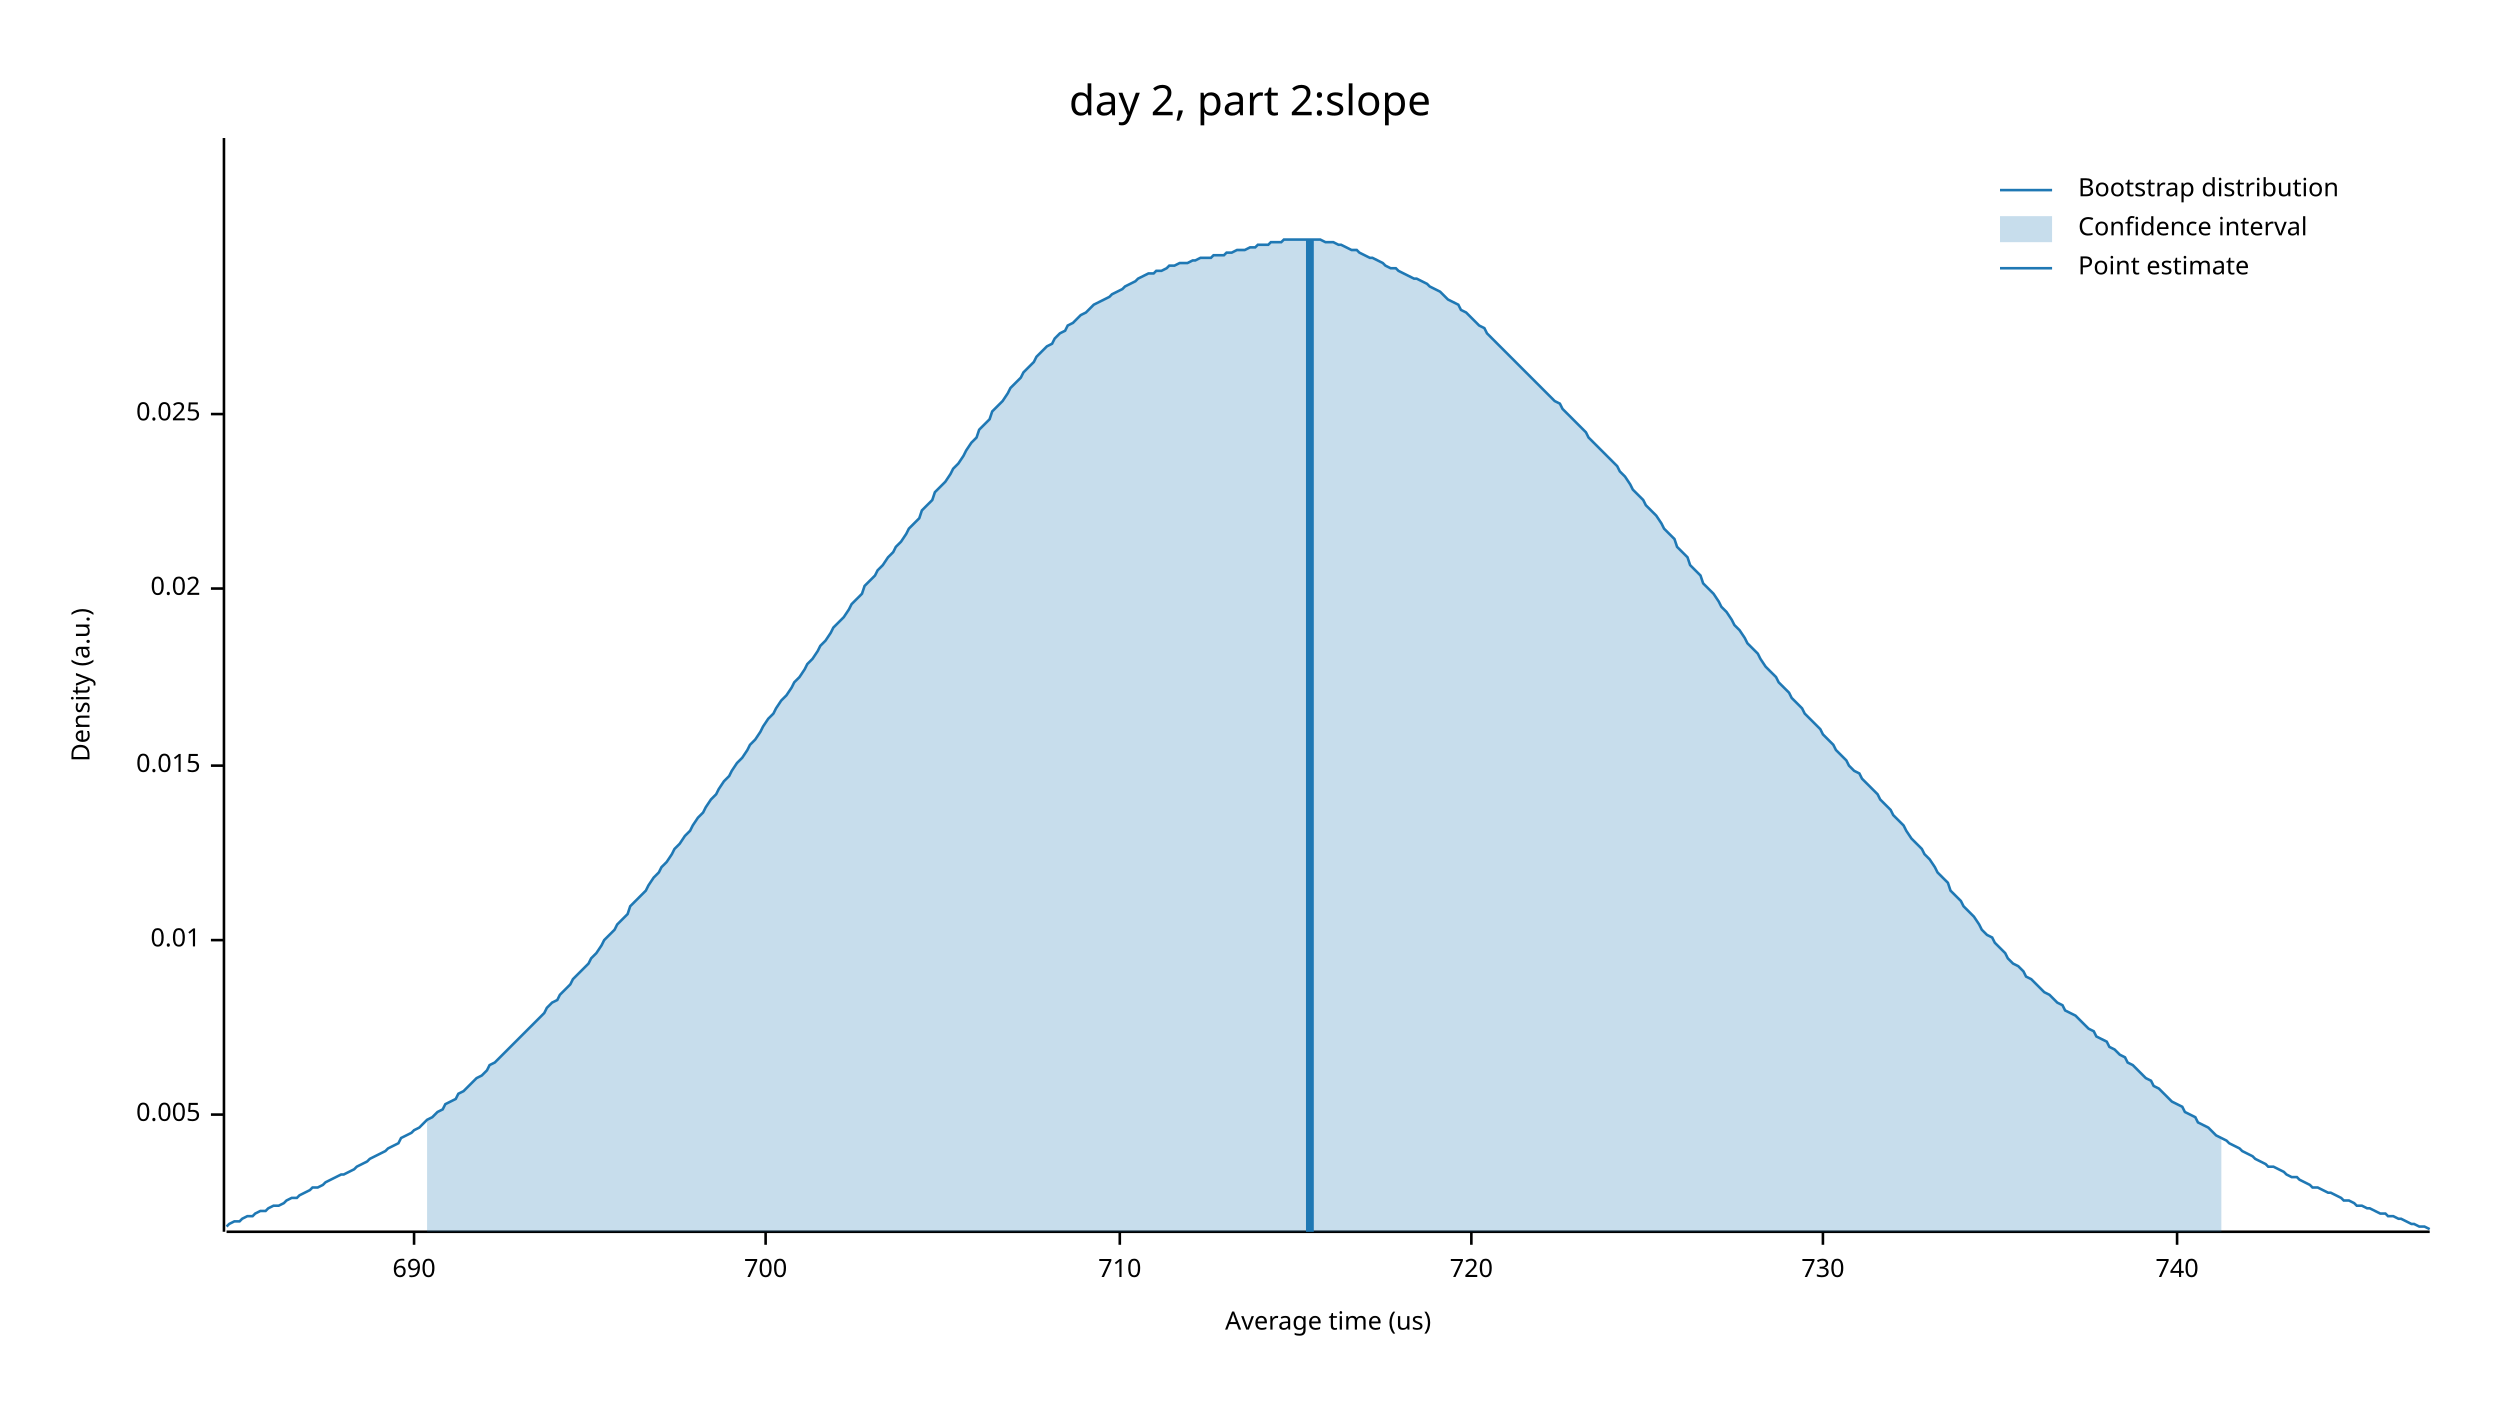
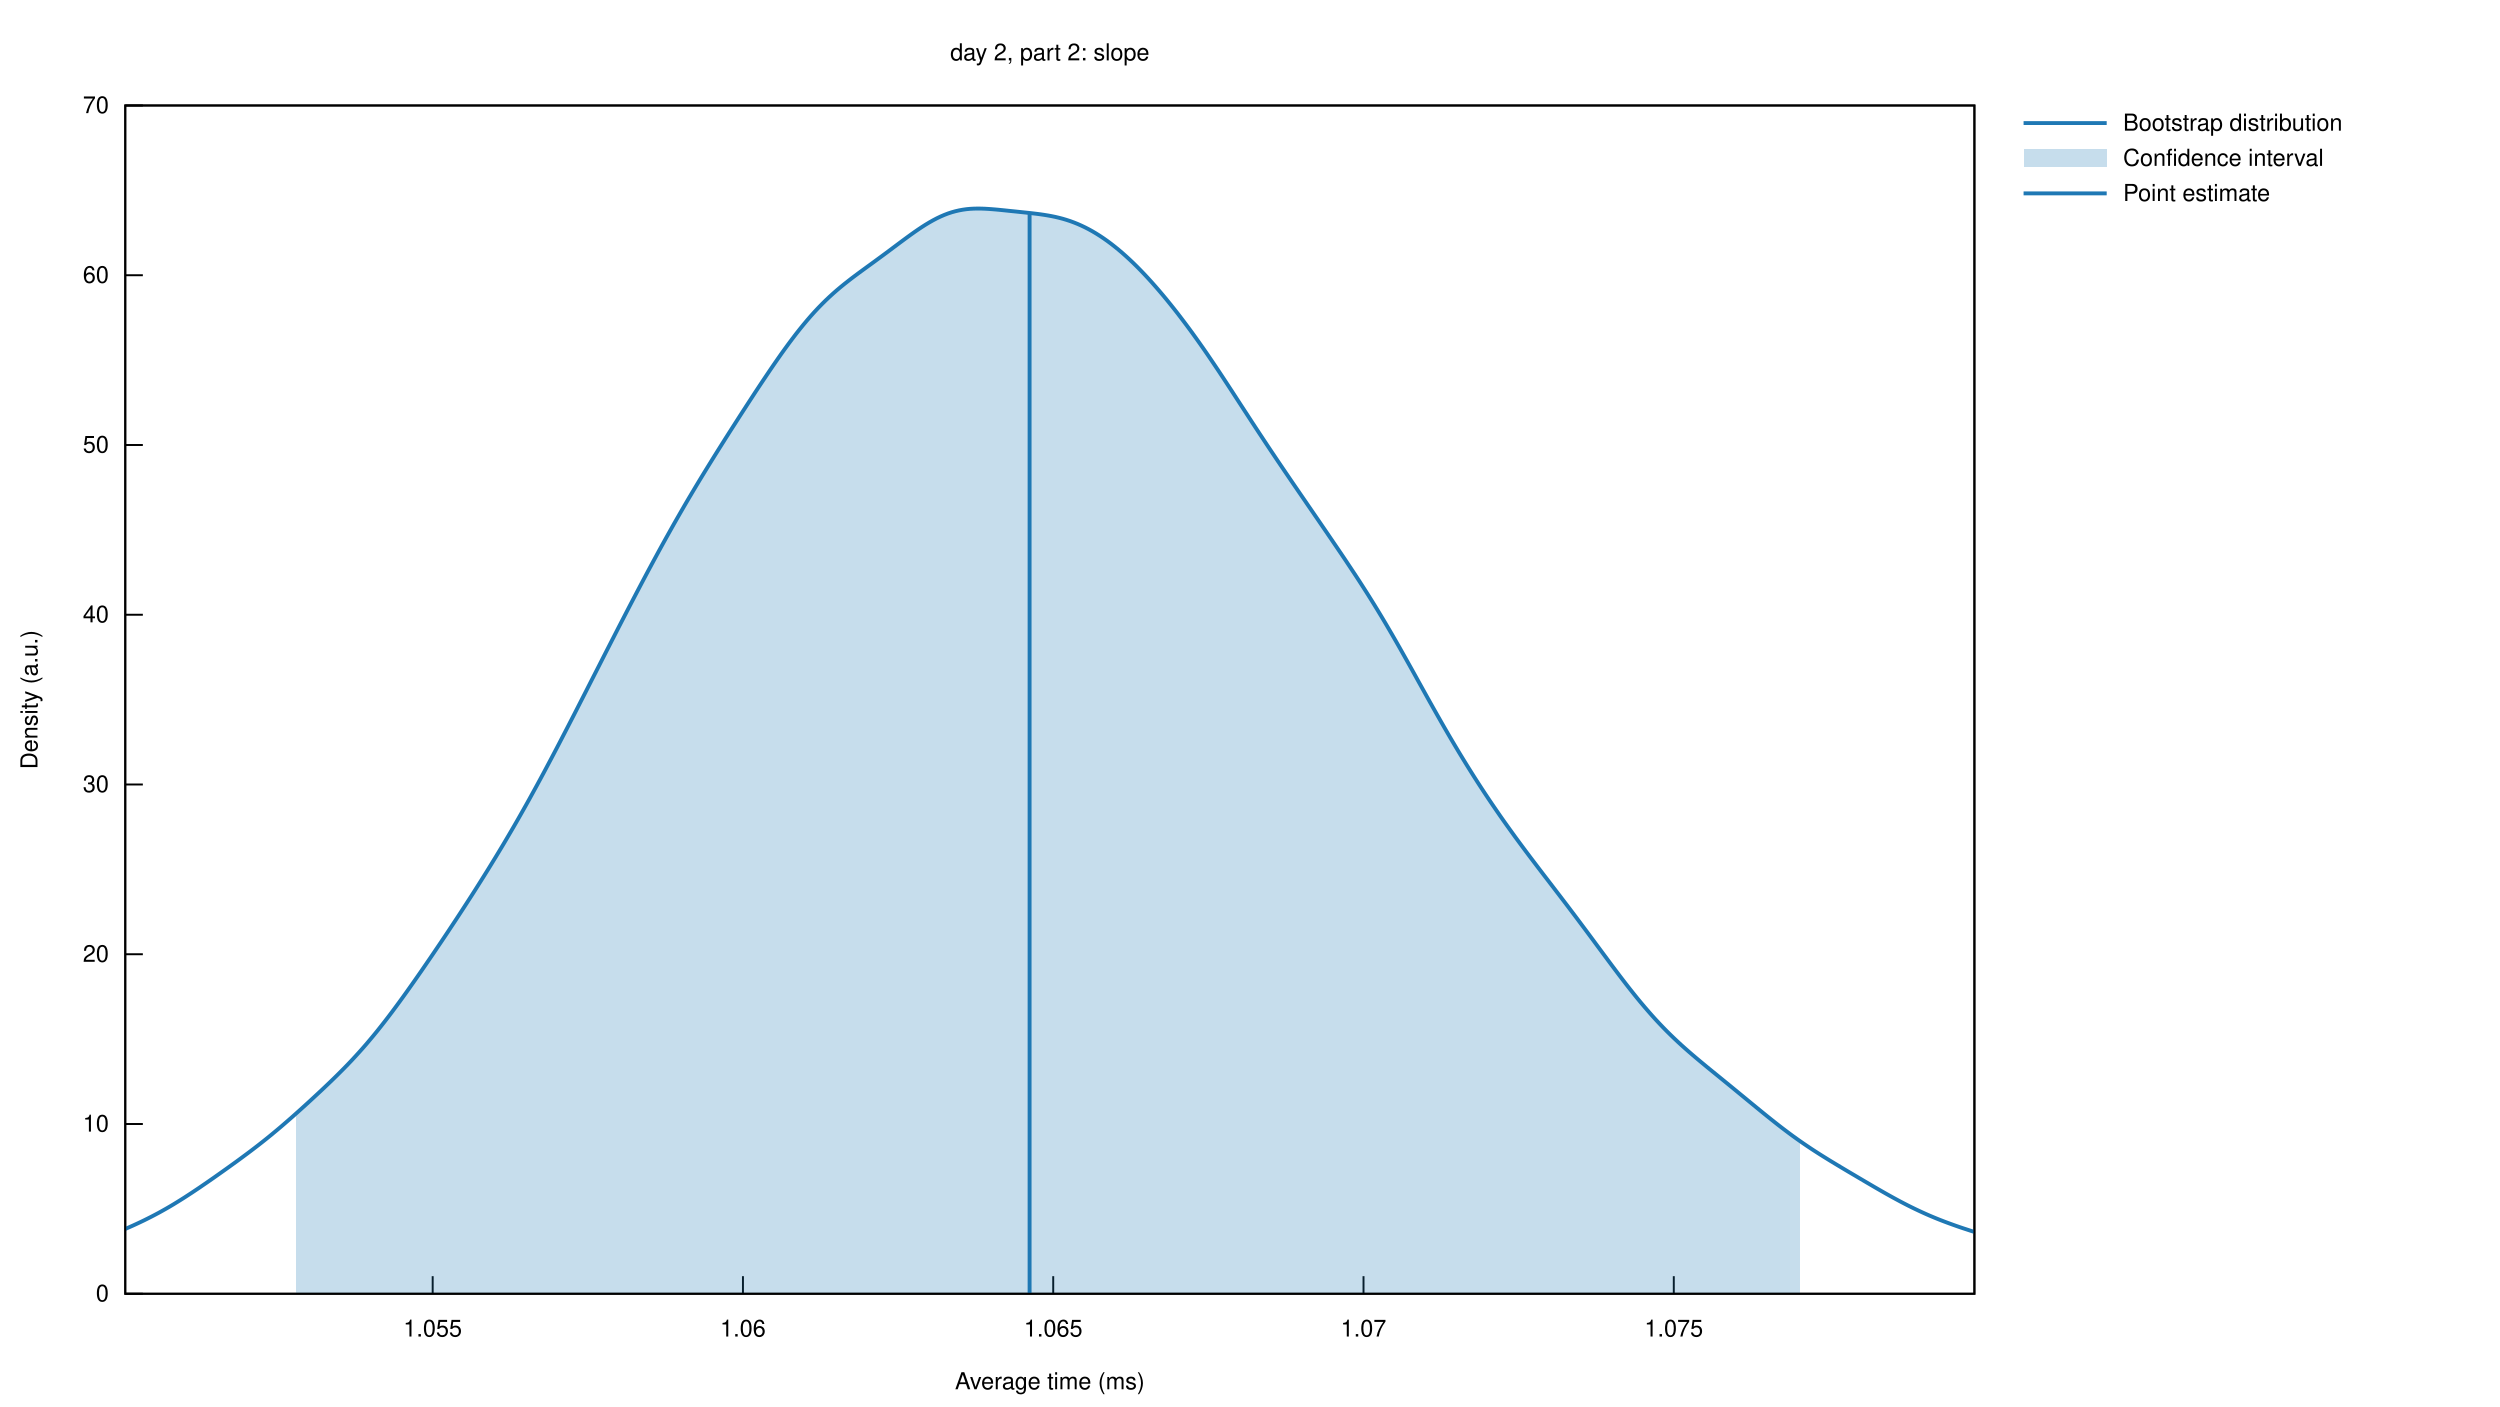
- <svg xmlns="http://www.w3.org/2000/svg" width="960" height="540" viewBox="0 0 960 540">
-   <text x="480" y="32" dy="0.76em" text-anchor="middle" font-family="sans-serif" font-size="16.129" opacity="1" fill="#000000">
- day 2, part 2:slope
- </text>
-   <text x="27" y="263" dy="0.76em" text-anchor="middle" font-family="sans-serif" font-size="9.677" opacity="1" fill="#000000" transform="rotate(270, 27, 263)">
- Density (a.u.)
- </text>
-   <text x="510" y="513" dy="-0.5ex" text-anchor="middle" font-family="sans-serif" font-size="9.677" opacity="1" fill="#000000">
- Average time (us)
- </text>
-   <polyline fill="none" opacity="1" stroke="#000000" stroke-width="1" points="86,53 86,473 " />
-   <text x="77" y="428" dy="0.5ex" text-anchor="end" font-family="sans-serif" font-size="9.677" opacity="1" fill="#000000">
- 0.005
- </text>
-   <polyline fill="none" opacity="1" stroke="#000000" stroke-width="1" points="81,428 86,428 " />
-   <text x="77" y="361" dy="0.5ex" text-anchor="end" font-family="sans-serif" font-size="9.677" opacity="1" fill="#000000">
- 0.01
- </text>
-   <polyline fill="none" opacity="1" stroke="#000000" stroke-width="1" points="81,361 86,361 " />
-   <text x="77" y="294" dy="0.5ex" text-anchor="end" font-family="sans-serif" font-size="9.677" opacity="1" fill="#000000">
- 0.015
- </text>
-   <polyline fill="none" opacity="1" stroke="#000000" stroke-width="1" points="81,294 86,294 " />
-   <text x="77" y="226" dy="0.5ex" text-anchor="end" font-family="sans-serif" font-size="9.677" opacity="1" fill="#000000">
- 0.02
- </text>
-   <polyline fill="none" opacity="1" stroke="#000000" stroke-width="1" points="81,226 86,226 " />
-   <text x="77" y="159" dy="0.5ex" text-anchor="end" font-family="sans-serif" font-size="9.677" opacity="1" fill="#000000">
- 0.025
- </text>
-   <polyline fill="none" opacity="1" stroke="#000000" stroke-width="1" points="81,159 86,159 " />
-   <polyline fill="none" opacity="1" stroke="#000000" stroke-width="1" points="87,473 933,473 " />
-   <text x="159" y="483" dy="0.76em" text-anchor="middle" font-family="sans-serif" font-size="9.677" opacity="1" fill="#000000">
- 690
- </text>
-   <polyline fill="none" opacity="1" stroke="#000000" stroke-width="1" points="159,473 159,478 " />
-   <text x="294" y="483" dy="0.76em" text-anchor="middle" font-family="sans-serif" font-size="9.677" opacity="1" fill="#000000">
- 700
- </text>
-   <polyline fill="none" opacity="1" stroke="#000000" stroke-width="1" points="294,473 294,478 " />
-   <text x="430" y="483" dy="0.76em" text-anchor="middle" font-family="sans-serif" font-size="9.677" opacity="1" fill="#000000">
- 710
- </text>
-   <polyline fill="none" opacity="1" stroke="#000000" stroke-width="1" points="430,473 430,478 " />
-   <text x="565" y="483" dy="0.76em" text-anchor="middle" font-family="sans-serif" font-size="9.677" opacity="1" fill="#000000">
- 720
- </text>
-   <polyline fill="none" opacity="1" stroke="#000000" stroke-width="1" points="565,473 565,478 " />
-   <text x="700" y="483" dy="0.76em" text-anchor="middle" font-family="sans-serif" font-size="9.677" opacity="1" fill="#000000">
- 730
- </text>
-   <polyline fill="none" opacity="1" stroke="#000000" stroke-width="1" points="700,473 700,478 " />
-   <text x="836" y="483" dy="0.76em" text-anchor="middle" font-family="sans-serif" font-size="9.677" opacity="1" fill="#000000">
- 740
- </text>
-   <polyline fill="none" opacity="1" stroke="#000000" stroke-width="1" points="836,473 836,478 " />
-   <polyline fill="none" opacity="1" stroke="#1F78B4" stroke-width="1" points="87,471 88,470 90,469 92,469 93,468 95,467 97,467 98,466 100,465 102,465 103,464 105,463 107,463 109,462 110,461 112,460 114,460 115,459 117,458 119,457 120,456 122,456 124,455 125,454 127,453 129,452 131,451 132,451 134,450 136,449 137,448 139,447 141,446 142,445 144,444 146,443 148,442 149,441 151,440 153,439 154,437 156,436 158,435 159,434 161,433 163,431 164,430 166,429 168,427 170,426 171,424 173,423 175,422 176,420 178,419 180,417 181,416 183,414 185,413 187,411 188,409 190,408 192,406 193,405 195,403 197,401 198,400 200,398 202,396 203,395 205,393 207,391 209,389 210,387 212,385 214,384 215,382 217,380 219,378 220,376 222,374 224,372 226,370 227,368 229,366 231,363 232,361 234,359 236,357 237,355 239,353 241,351 242,348 244,346 246,344 248,342 249,340 251,337 253,335 254,333 256,331 258,328 259,326 261,324 263,321 265,319 266,317 268,314 270,312 271,310 273,307 275,305 276,303 278,300 280,298 281,296 283,293 285,291 287,288 288,286 290,284 292,281 293,279 295,276 297,274 298,272 300,269 302,267 304,264 305,262 307,260 309,257 310,255 312,253 314,250 315,248 317,246 319,243 320,241 322,239 324,237 326,234 327,232 329,230 331,228 332,225 334,223 336,221 337,219 339,217 341,214 343,212 344,210 346,208 348,205 349,203 351,201 353,199 354,196 356,194 358,192 359,189 361,187 363,185 365,182 366,180 368,178 370,175 371,173 373,170 375,168 376,165 378,163 380,161 381,158 383,156 385,154 387,151 388,149 390,147 392,145 393,143 395,141 397,139 398,137 400,135 402,133 404,132 405,130 407,128 409,127 410,125 412,124 414,122 415,121 417,120 419,118 420,117 422,116 424,115 426,114 427,113 429,112 431,111 432,110 434,109 436,108 437,107 439,106 441,105 443,105 444,104 446,104 448,103 449,102 451,102 453,101 454,101 456,101 458,100 459,100 461,99 463,99 465,99 466,98 468,98 470,98 471,97 473,97 475,96 476,96 478,96 480,95 482,95 483,94 485,94 487,94 488,93 490,93 492,93 493,92 495,92 497,92 498,92 500,92 502,92 504,92 505,92 507,92 509,93 510,93 512,93 514,94 515,94 517,95 519,96 521,96 522,97 524,98 526,99 527,99 529,100 531,101 532,102 534,103 536,103 537,104 539,105 541,106 543,107 544,107 546,108 548,109 549,110 551,111 553,112 554,113 556,115 558,116 560,117 561,119 563,120 565,122 566,123 568,125 570,126 571,128 573,130 575,132 576,133 578,135 580,137 582,139 583,140 585,142 587,144 588,145 590,147 592,149 593,150 595,152 597,154 599,155 600,157 602,159 604,161 605,162 607,164 609,166 610,168 612,170 614,172 615,173 617,175 619,177 621,179 622,181 624,183 626,186 627,188 629,190 631,192 632,194 634,196 636,198 638,201 639,203 641,205 643,207 644,210 646,212 648,214 649,217 651,219 653,221 654,224 656,226 658,228 660,231 661,233 663,235 665,238 666,240 668,242 670,245 671,247 673,249 675,251 676,253 678,256 680,258 682,260 683,262 685,264 687,266 688,268 690,270 692,272 693,274 695,276 697,278 699,280 700,282 702,284 704,286 705,288 707,290 709,292 710,294 712,296 714,297 715,299 717,301 719,303 721,305 722,307 724,309 726,311 727,313 729,315 731,317 732,319 734,322 736,324 738,326 739,328 741,330 743,333 744,335 746,337 748,339 749,342 751,344 753,346 754,348 756,350 758,352 760,355 761,357 763,359 765,360 766,362 768,364 770,366 771,368 773,370 775,371 777,373 778,375 780,376 782,378 783,379 785,381 787,382 788,383 790,385 792,386 793,388 795,389 797,390 799,392 800,393 802,395 804,396 805,398 807,399 809,400 810,402 812,403 814,405 816,406 817,408 819,409 821,411 822,412 824,414 826,415 827,417 829,418 831,420 832,421 834,423 836,424 838,425 839,427 841,428 843,429 844,431 846,432 848,433 849,434 851,436 853,437 855,438 856,439 858,440 860,441 861,442 863,443 865,444 866,445 868,446 870,447 871,448 873,448 875,449 877,450 878,451 880,452 882,452 883,453 885,454 887,455 888,456 890,456 892,457 894,458 895,458 897,459 899,460 900,461 902,461 904,462 905,463 907,463 909,464 910,464 912,465 914,466 916,466 917,467 919,467 921,468 922,468 924,469 926,470 927,470 929,471 931,471 933,472 " />
-   <polygon opacity="0.25" fill="#1F78B4" points="164,430 166,429 168,427 170,426 171,424 173,423 175,422 176,420 178,419 180,417 181,416 183,414 185,413 187,411 188,409 190,408 192,406 193,405 195,403 197,401 198,400 200,398 202,396 203,395 205,393 207,391 209,389 210,387 212,385 214,384 215,382 217,380 219,378 220,376 222,374 224,372 226,370 227,368 229,366 231,363 232,361 234,359 236,357 237,355 239,353 241,351 242,348 244,346 246,344 248,342 249,340 251,337 253,335 254,333 256,331 258,328 259,326 261,324 263,321 265,319 266,317 268,314 270,312 271,310 273,307 275,305 276,303 278,300 280,298 281,296 283,293 285,291 287,288 288,286 290,284 292,281 293,279 295,276 297,274 298,272 300,269 302,267 304,264 305,262 307,260 309,257 310,255 312,253 314,250 315,248 317,246 319,243 320,241 322,239 324,237 326,234 327,232 329,230 331,228 332,225 334,223 336,221 337,219 339,217 341,214 343,212 344,210 346,208 348,205 349,203 351,201 353,199 354,196 356,194 358,192 359,189 361,187 363,185 365,182 366,180 368,178 370,175 371,173 373,170 375,168 376,165 378,163 380,161 381,158 383,156 385,154 387,151 388,149 390,147 392,145 393,143 395,141 397,139 398,137 400,135 402,133 404,132 405,130 407,128 409,127 410,125 412,124 414,122 415,121 417,120 419,118 420,117 422,116 424,115 426,114 427,113 429,112 431,111 432,110 434,109 436,108 437,107 439,106 441,105 443,105 444,104 446,104 448,103 449,102 451,102 453,101 454,101 456,101 458,100 459,100 461,99 463,99 465,99 466,98 468,98 470,98 471,97 473,97 475,96 476,96 478,96 480,95 482,95 483,94 485,94 487,94 488,93 490,93 492,93 493,92 495,92 497,92 498,92 500,92 502,92 504,92 505,92 507,92 509,93 510,93 512,93 514,94 515,94 517,95 519,96 521,96 522,97 524,98 526,99 527,99 529,100 531,101 532,102 534,103 536,103 537,104 539,105 541,106 543,107 544,107 546,108 548,109 549,110 551,111 553,112 554,113 556,115 558,116 560,117 561,119 563,120 565,122 566,123 568,125 570,126 571,128 573,130 575,132 576,133 578,135 580,137 582,139 583,140 585,142 587,144 588,145 590,147 592,149 593,150 595,152 597,154 599,155 600,157 602,159 604,161 605,162 607,164 609,166 610,168 612,170 614,172 615,173 617,175 619,177 621,179 622,181 624,183 626,186 627,188 629,190 631,192 632,194 634,196 636,198 638,201 639,203 641,205 643,207 644,210 646,212 648,214 649,217 651,219 653,221 654,224 656,226 658,228 660,231 661,233 663,235 665,238 666,240 668,242 670,245 671,247 673,249 675,251 676,253 678,256 680,258 682,260 683,262 685,264 687,266 688,268 690,270 692,272 693,274 695,276 697,278 699,280 700,282 702,284 704,286 705,288 707,290 709,292 710,294 712,296 714,297 715,299 717,301 719,303 721,305 722,307 724,309 726,311 727,313 729,315 731,317 732,319 734,322 736,324 738,326 739,328 741,330 743,333 744,335 746,337 748,339 749,342 751,344 753,346 754,348 756,350 758,352 760,355 761,357 763,359 765,360 766,362 768,364 770,366 771,368 773,370 775,371 777,373 778,375 780,376 782,378 783,379 785,381 787,382 788,383 790,385 792,386 793,388 795,389 797,390 799,392 800,393 802,395 804,396 805,398 807,399 809,400 810,402 812,403 814,405 816,406 817,408 819,409 821,411 822,412 824,414 826,415 827,417 829,418 831,420 832,421 834,423 836,424 838,425 839,427 841,428 843,429 844,431 846,432 848,433 849,434 851,436 853,437 853,473 164,473 " />
-   <polyline fill="none" opacity="1" stroke="#1F78B4" stroke-width="3" points="503,473 503,92 " />
-   <text x="798" y="68" dy="0.76em" text-anchor="start" font-family="sans-serif" font-size="9.677" opacity="1" fill="#000000">
- Bootstrap distribution
- </text>
-   <text x="798" y="83" dy="0.76em" text-anchor="start" font-family="sans-serif" font-size="9.677" opacity="1" fill="#000000">
- Confidence interval
- </text>
-   <text x="798" y="98" dy="0.76em" text-anchor="start" font-family="sans-serif" font-size="9.677" opacity="1" fill="#000000">
- Point estimate
- </text>
-   <polyline fill="none" opacity="1" stroke="#1F78B4" stroke-width="1" points="768,73 788,73 " />
-   <rect x="768" y="83" width="20" height="10" opacity="0.25" fill="#1F78B4" stroke="none" />
-   <polyline fill="none" opacity="1" stroke="#1F78B4" stroke-width="1" points="768,103 788,103 " />
+ <svg xmlns="http://www.w3.org/2000/svg" xmlns:xlink="http://www.w3.org/1999/xlink" viewBox="0 0 1280 720">
+   <g id="gnuplot_canvas">
+     <rect x="0" y="0" width="1280" height="720" fill="none" />
+     <defs>
+       <circle id="gpDot" r="0.5" stroke-width="0.5" stroke="currentColor" />
+       <path id="gpPt0" stroke-width="0.222" stroke="currentColor" d="M-1,0 h2 M0,-1 v2" />
+       <path id="gpPt1" stroke-width="0.222" stroke="currentColor" d="M-1,-1 L1,1 M1,-1 L-1,1" />
+       <path id="gpPt2" stroke-width="0.222" stroke="currentColor" d="M-1,0 L1,0 M0,-1 L0,1 M-1,-1 L1,1 M-1,1 L1,-1" />
+       <rect id="gpPt3" stroke-width="0.222" stroke="currentColor" x="-1" y="-1" width="2" height="2" />
+       <rect id="gpPt4" stroke-width="0.222" stroke="currentColor" fill="currentColor" x="-1" y="-1" width="2" height="2" />
+       <circle id="gpPt5" stroke-width="0.222" stroke="currentColor" cx="0" cy="0" r="1" />
+       <use xlink:href="#gpPt5" id="gpPt6" fill="currentColor" stroke="none" />
+       <path id="gpPt7" stroke-width="0.222" stroke="currentColor" d="M0,-1.33 L-1.33,0.67 L1.33,0.67 z" />
+       <use xlink:href="#gpPt7" id="gpPt8" fill="currentColor" stroke="none" />
+       <use xlink:href="#gpPt7" id="gpPt9" stroke="currentColor" transform="rotate(180)" />
+       <use xlink:href="#gpPt9" id="gpPt10" fill="currentColor" stroke="none" />
+       <use xlink:href="#gpPt3" id="gpPt11" stroke="currentColor" transform="rotate(45)" />
+       <use xlink:href="#gpPt11" id="gpPt12" fill="currentColor" stroke="none" />
+       <path id="gpPt13" stroke-width="0.222" stroke="currentColor" d="M0,1.330 L1.265,0.411 L0.782,-1.067 L-0.782,-1.076 L-1.265,0.411 z" />
+       <use xlink:href="#gpPt13" id="gpPt14" fill="currentColor" stroke="none" />
+       <filter id="textbox" filterUnits="objectBoundingBox" x="0" y="0" height="1" width="1">
+         <feFlood flood-color="white" flood-opacity="1" result="bgnd" />
+         <feComposite in="SourceGraphic" in2="bgnd" operator="atop" />
+       </filter>
+       <filter id="greybox" filterUnits="objectBoundingBox" x="0" y="0" height="1" width="1">
+         <feFlood flood-color="lightgrey" flood-opacity="1" result="grey" />
+         <feComposite in="SourceGraphic" in2="grey" operator="atop" />
+       </filter>
+     </defs>
+     <g fill="none" color="white" stroke="currentColor" stroke-width="1.00" stroke-linecap="butt" stroke-linejoin="miter">
+ </g>
+     <g fill="none" color="black" stroke="currentColor" stroke-width="1.00" stroke-linecap="butt" stroke-linejoin="miter">
+       <path stroke="black" d="M64.14,662.40 L73.14,662.40  " />
+       <g transform="translate(55.75,666.30)" stroke="none" fill="black" font-family="Helvetica" font-size="12.00" text-anchor="end">
+         <text>
+           <tspan font-family="Helvetica"> 0</tspan>
+         </text>
+       </g>
+     </g>
+     <g fill="none" color="black" stroke="currentColor" stroke-width="1.00" stroke-linecap="butt" stroke-linejoin="miter">
+       <path stroke="black" d="M64.14,575.49 L73.14,575.49  " />
+       <g transform="translate(55.75,579.39)" stroke="none" fill="black" font-family="Helvetica" font-size="12.00" text-anchor="end">
+         <text>
+           <tspan font-family="Helvetica"> 10</tspan>
+         </text>
+       </g>
+     </g>
+     <g fill="none" color="black" stroke="currentColor" stroke-width="1.00" stroke-linecap="butt" stroke-linejoin="miter">
+       <path stroke="black" d="M64.14,488.57 L73.14,488.57  " />
+       <g transform="translate(55.75,492.47)" stroke="none" fill="black" font-family="Helvetica" font-size="12.00" text-anchor="end">
+         <text>
+           <tspan font-family="Helvetica"> 20</tspan>
+         </text>
+       </g>
+     </g>
+     <g fill="none" color="black" stroke="currentColor" stroke-width="1.00" stroke-linecap="butt" stroke-linejoin="miter">
+       <path stroke="black" d="M64.14,401.66 L73.14,401.66  " />
+       <g transform="translate(55.75,405.56)" stroke="none" fill="black" font-family="Helvetica" font-size="12.00" text-anchor="end">
+         <text>
+           <tspan font-family="Helvetica"> 30</tspan>
+         </text>
+       </g>
+     </g>
+     <g fill="none" color="black" stroke="currentColor" stroke-width="1.00" stroke-linecap="butt" stroke-linejoin="miter">
+       <path stroke="black" d="M64.14,314.75 L73.14,314.75  " />
+       <g transform="translate(55.75,318.65)" stroke="none" fill="black" font-family="Helvetica" font-size="12.00" text-anchor="end">
+         <text>
+           <tspan font-family="Helvetica"> 40</tspan>
+         </text>
+       </g>
+     </g>
+     <g fill="none" color="black" stroke="currentColor" stroke-width="1.00" stroke-linecap="butt" stroke-linejoin="miter">
+       <path stroke="black" d="M64.14,227.84 L73.14,227.84  " />
+       <g transform="translate(55.75,231.74)" stroke="none" fill="black" font-family="Helvetica" font-size="12.00" text-anchor="end">
+         <text>
+           <tspan font-family="Helvetica"> 50</tspan>
+         </text>
+       </g>
+     </g>
+     <g fill="none" color="black" stroke="currentColor" stroke-width="1.00" stroke-linecap="butt" stroke-linejoin="miter">
+       <path stroke="black" d="M64.14,140.92 L73.14,140.92  " />
+       <g transform="translate(55.75,144.82)" stroke="none" fill="black" font-family="Helvetica" font-size="12.00" text-anchor="end">
+         <text>
+           <tspan font-family="Helvetica"> 60</tspan>
+         </text>
+       </g>
+     </g>
+     <g fill="none" color="black" stroke="currentColor" stroke-width="1.00" stroke-linecap="butt" stroke-linejoin="miter">
+       <path stroke="black" d="M64.14,54.01 L73.14,54.01  " />
+       <g transform="translate(55.75,57.91)" stroke="none" fill="black" font-family="Helvetica" font-size="12.00" text-anchor="end">
+         <text>
+           <tspan font-family="Helvetica"> 70</tspan>
+         </text>
+       </g>
+     </g>
+     <g fill="none" color="black" stroke="currentColor" stroke-width="1.00" stroke-linecap="butt" stroke-linejoin="miter">
+       <path stroke="black" d="M221.53,662.40 L221.53,653.40  " />
+       <g transform="translate(221.53,684.30)" stroke="none" fill="black" font-family="Helvetica" font-size="12.00" text-anchor="middle">
+         <text>
+           <tspan font-family="Helvetica"> 1.055</tspan>
+         </text>
+       </g>
+     </g>
+     <g fill="none" color="black" stroke="currentColor" stroke-width="1.00" stroke-linecap="butt" stroke-linejoin="miter">
+       <path stroke="black" d="M380.39,662.40 L380.39,653.40  " />
+       <g transform="translate(380.39,684.30)" stroke="none" fill="black" font-family="Helvetica" font-size="12.00" text-anchor="middle">
+         <text>
+           <tspan font-family="Helvetica"> 1.06</tspan>
+         </text>
+       </g>
+     </g>
+     <g fill="none" color="black" stroke="currentColor" stroke-width="1.00" stroke-linecap="butt" stroke-linejoin="miter">
+       <path stroke="black" d="M539.25,662.40 L539.25,653.40  " />
+       <g transform="translate(539.25,684.30)" stroke="none" fill="black" font-family="Helvetica" font-size="12.00" text-anchor="middle">
+         <text>
+           <tspan font-family="Helvetica"> 1.065</tspan>
+         </text>
+       </g>
+     </g>
+     <g fill="none" color="black" stroke="currentColor" stroke-width="1.00" stroke-linecap="butt" stroke-linejoin="miter">
+       <path stroke="black" d="M698.12,662.40 L698.12,653.40  " />
+       <g transform="translate(698.12,684.30)" stroke="none" fill="black" font-family="Helvetica" font-size="12.00" text-anchor="middle">
+         <text>
+           <tspan font-family="Helvetica"> 1.07</tspan>
+         </text>
+       </g>
+     </g>
+     <g fill="none" color="black" stroke="currentColor" stroke-width="1.00" stroke-linecap="butt" stroke-linejoin="miter">
+       <path stroke="black" d="M856.98,662.40 L856.98,653.40  " />
+       <g transform="translate(856.98,684.30)" stroke="none" fill="black" font-family="Helvetica" font-size="12.00" text-anchor="middle">
+         <text>
+           <tspan font-family="Helvetica"> 1.075</tspan>
+         </text>
+       </g>
+     </g>
+     <g fill="none" color="black" stroke="currentColor" stroke-width="1.00" stroke-linecap="butt" stroke-linejoin="miter">
+ </g>
+     <g fill="none" color="black" stroke="currentColor" stroke-width="1.00" stroke-linecap="butt" stroke-linejoin="miter">
+       <path stroke="black" d="M64.14,54.01 L64.14,662.40 L1010.90,662.40 L1010.90,54.01 L64.14,54.01 Z  " />
+     </g>
+     <g fill="none" color="black" stroke="currentColor" stroke-width="1.00" stroke-linecap="butt" stroke-linejoin="miter">
+       <g transform="translate(19.18,358.21) rotate(270)" stroke="none" fill="black" font-family="Helvetica" font-size="12.00" text-anchor="middle">
+         <text>
+           <tspan font-family="Helvetica">Density (a.u.)</tspan>
+         </text>
+       </g>
+     </g>
+     <g fill="none" color="black" stroke="currentColor" stroke-width="1.00" stroke-linecap="butt" stroke-linejoin="miter">
+       <g transform="translate(537.52,711.30)" stroke="none" fill="black" font-family="Helvetica" font-size="12.00" text-anchor="middle">
+         <text>
+           <tspan font-family="Helvetica">Average time (ms)</tspan>
+         </text>
+       </g>
+     </g>
+     <g fill="none" color="black" stroke="currentColor" stroke-width="1.00" stroke-linecap="butt" stroke-linejoin="miter">
+ </g>
+     <g id="gnuplot_plot_1">
+       <g fill="none" color="white" stroke="currentColor" stroke-width="2.00" stroke-linecap="butt" stroke-linejoin="miter">
+ </g>
+       <g fill="none" color="black" stroke="currentColor" stroke-width="2.00" stroke-linecap="butt" stroke-linejoin="miter">
+         <g transform="translate(1087.02,66.91)" stroke="none" fill="black" font-family="Helvetica" font-size="12.00" text-anchor="start">
+           <text>
+             <tspan font-family="Helvetica">Bootstrap distribution</tspan>
+           </text>
+         </g>
+       </g>
+       <g fill="none" color="black" stroke="currentColor" stroke-width="2.00" stroke-linecap="butt" stroke-linejoin="miter">
+         <path stroke="rgb( 31, 120, 180)" d="M1036.07,63.01 L1078.63,63.01 M64.14,629.22 L66.04,628.39 L67.93,627.55 L69.83,626.68 L71.73,625.79 L73.63,624.88   L75.52,623.94 L77.42,622.98 L79.32,621.99 L81.22,620.98 L83.11,619.93 L85.01,618.86 L86.91,617.76 L88.81,616.63   L90.70,615.47 L92.60,614.29 L94.50,613.09 L96.39,611.86 L98.29,610.62 L100.19,609.35 L102.09,608.08 L103.98,606.78   L105.88,605.48 L107.78,604.16 L109.68,602.84 L111.57,601.50 L113.47,600.16 L115.37,598.81 L117.26,597.46 L119.16,596.09   L121.06,594.72 L122.96,593.33 L124.85,591.93 L126.75,590.52 L128.65,589.09 L130.55,587.64 L132.44,586.18 L134.34,584.69   L136.24,583.18 L138.14,581.64 L140.03,580.08 L141.93,578.50 L143.83,576.90 L145.72,575.27 L147.62,573.62 L149.52,571.96   L151.42,570.27 L153.31,568.58 L155.21,566.86 L157.11,565.14 L159.01,563.40 L160.90,561.65 L162.80,559.89 L164.70,558.12   L166.59,556.33 L168.49,554.52 L170.39,552.69 L172.29,550.83 L174.18,548.95 L176.08,547.04 L177.98,545.09 L179.88,543.10   L181.77,541.06 L183.67,538.98 L185.57,536.86 L187.47,534.68 L189.36,532.45 L191.26,530.17 L193.16,527.85 L195.05,525.47   L196.95,523.05 L198.85,520.58 L200.75,518.07 L202.64,515.52 L204.54,512.94 L206.44,510.32 L208.34,507.67 L210.23,505.00   L212.13,502.31 L214.03,499.59 L215.93,496.86 L217.82,494.10 L219.72,491.33 L221.62,488.55 L223.51,485.75 L225.41,482.94   L227.31,480.11 L229.21,477.27 L231.10,474.41 L233.00,471.54 L234.90,468.65 L236.80,465.74 L238.69,462.82 L240.59,459.88   L242.49,456.92 L244.38,453.94 L246.28,450.93 L248.18,447.90 L250.08,444.85 L251.97,441.77 L253.87,438.67 L255.77,435.53   L257.67,432.37 L259.56,429.17 L261.46,425.94 L263.36,422.68 L265.26,419.38 L267.15,416.05 L269.05,412.68 L270.95,409.28   L272.84,405.84 L274.74,402.38 L276.64,398.88 L278.54,395.35 L280.43,391.79 L282.33,388.21 L284.23,384.60 L286.13,380.97   L288.02,377.32 L289.92,373.65 L291.82,369.97 L293.72,366.28 L295.61,362.58 L297.51,358.86 L299.41,355.15 L301.30,351.43   L303.20,347.70 L305.10,343.98 L307.00,340.26 L308.89,336.54 L310.79,332.82 L312.69,329.11 L314.59,325.41 L316.48,321.71   L318.38,318.03 L320.28,314.36 L322.17,310.70 L324.07,307.06 L325.97,303.43 L327.87,299.82 L329.76,296.24 L331.66,292.67   L333.56,289.13 L335.46,285.62 L337.35,282.13 L339.25,278.67 L341.15,275.24 L343.05,271.85 L344.94,268.48 L346.84,265.15   L348.74,261.85 L350.63,258.58 L352.53,255.34 L354.43,252.14 L356.33,248.96 L358.22,245.82 L360.12,242.70 L362.02,239.60   L363.92,236.53 L365.81,233.48 L367.71,230.45 L369.61,227.43 L371.50,224.43 L373.40,221.44 L375.30,218.47 L377.20,215.51   L379.09,212.56 L380.99,209.62 L382.89,206.69 L384.79,203.77 L386.68,200.87 L388.58,197.99 L390.48,195.13 L392.38,192.30   L394.27,189.49 L396.17,186.71 L398.07,183.97 L399.96,181.27 L401.86,178.62 L403.76,176.02 L405.66,173.48 L407.55,171.00   L409.45,168.59 L411.35,166.25 L413.25,163.98 L415.14,161.79 L417.04,159.68 L418.94,157.65 L420.84,155.70 L422.73,153.83   L424.63,152.03 L426.53,150.30 L428.42,148.64 L430.32,147.04 L432.22,145.49 L434.12,143.99 L436.01,142.52 L437.91,141.09   L439.81,139.68 L441.71,138.29 L443.60,136.91 L445.50,135.53 L447.40,134.15 L449.29,132.76 L451.19,131.37 L453.09,129.97   L454.99,128.56 L456.88,127.14 L458.78,125.72 L460.68,124.30 L462.58,122.89 L464.47,121.50 L466.37,120.12 L468.27,118.77   L470.17,117.46 L472.06,116.20 L473.96,114.99 L475.86,113.85 L477.75,112.78 L479.65,111.78 L481.55,110.87 L483.45,110.05   L485.34,109.32 L487.24,108.69 L489.14,108.16 L491.04,107.72 L492.93,107.37 L494.83,107.10 L496.73,106.92 L498.63,106.82   L500.52,106.78 L502.42,106.80 L504.32,106.87 L506.21,106.98 L508.11,107.12 L510.01,107.28 L511.91,107.46 L513.80,107.65   L515.70,107.85 L517.60,108.05 L519.50,108.24 L521.39,108.44 L523.29,108.64 L525.19,108.84 L527.08,109.04 L528.98,109.26   L530.88,109.49 L532.78,109.74 L534.67,110.02 L536.57,110.33 L538.47,110.68 L540.37,111.07 L542.26,111.52 L544.16,112.02   L546.06,112.59 L547.96,113.21 L549.85,113.91 L551.75,114.67 L553.65,115.51 L555.54,116.41 L557.44,117.39 L559.34,118.44   L561.24,119.57 L563.13,120.76 L565.03,122.03 L566.93,123.37 L568.83,124.78 L570.72,126.26 L572.62,127.80 L574.52,129.41   L576.41,131.09 L578.31,132.83 L580.21,134.63 L582.11,136.50 L584.00,138.42 L585.90,140.40 L587.80,142.44 L589.70,144.53   L591.59,146.67 L593.49,148.86 L595.39,151.10 L597.29,153.39 L599.18,155.72 L601.08,158.10 L602.98,160.52 L604.87,162.99   L606.77,165.50 L608.67,168.05 L610.57,170.64 L612.46,173.27 L614.36,175.94 L616.26,178.65 L618.16,181.40 L620.05,184.18   L621.95,186.99 L623.85,189.82 L625.75,192.69 L627.64,195.57 L629.54,198.47 L631.44,201.38 L633.33,204.30 L635.23,207.22   L637.13,210.14 L639.03,213.05 L640.92,215.96 L642.82,218.86 L644.72,221.75 L646.62,224.62 L648.51,227.48 L650.41,230.33   L652.31,233.16 L654.20,235.98 L656.10,238.78 L658.00,241.58 L659.90,244.37 L661.79,247.15 L663.69,249.92 L665.59,252.69   L667.49,255.46 L669.38,258.22 L671.28,260.98 L673.18,263.75 L675.08,266.51 L676.97,269.28 L678.87,272.05 L680.77,274.83   L682.66,277.61 L684.56,280.40 L686.46,283.21 L688.36,286.02 L690.25,288.86 L692.15,291.72 L694.05,294.59 L695.95,297.50   L697.84,300.44 L699.74,303.41 L701.64,306.43 L703.54,309.48 L705.43,312.57 L707.33,315.71 L709.23,318.89 L711.12,322.11   L713.02,325.37 L714.92,328.67 L716.82,332.00 L718.71,335.36 L720.61,338.74 L722.51,342.14 L724.41,345.56 L726.30,348.98   L728.20,352.39 L730.10,355.81 L731.99,359.21 L733.89,362.59 L735.79,365.95 L737.69,369.29 L739.58,372.59 L741.48,375.87   L743.38,379.11 L745.28,382.31 L747.17,385.47 L749.07,388.59 L750.97,391.68 L752.87,394.72 L754.76,397.72 L756.66,400.69   L758.56,403.61 L760.45,406.49 L762.35,409.34 L764.25,412.15 L766.15,414.92 L768.04,417.66 L769.94,420.37 L771.84,423.04   L773.74,425.68 L775.63,428.30 L777.53,430.88 L779.43,433.45 L781.32,435.99 L783.22,438.51 L785.12,441.02 L787.02,443.52   L788.91,446.00 L790.81,448.48 L792.71,450.95 L794.61,453.43 L796.50,455.90 L798.40,458.38 L800.30,460.86 L802.20,463.35   L804.09,465.85 L805.99,468.36 L807.89,470.89 L809.78,473.42 L811.68,475.96 L813.58,478.51 L815.48,481.07 L817.37,483.63   L819.27,486.20 L821.17,488.76 L823.07,491.32 L824.96,493.87 L826.86,496.40 L828.76,498.92 L830.66,501.41 L832.55,503.87   L834.45,506.30 L836.35,508.69 L838.24,511.04 L840.14,513.34 L842.04,515.59 L843.94,517.79 L845.83,519.94 L847.73,522.04   L849.63,524.07 L851.53,526.06 L853.42,527.99 L855.32,529.86 L857.22,531.69 L859.11,533.47 L861.01,535.21 L862.91,536.91   L864.81,538.58 L866.70,540.21 L868.60,541.82 L870.50,543.41 L872.40,544.98 L874.29,546.55 L876.19,548.10 L878.09,549.64   L879.99,551.19 L881.88,552.73 L883.78,554.28 L885.68,555.83 L887.57,557.38 L889.47,558.94 L891.37,560.50 L893.27,562.06   L895.16,563.62 L897.06,565.18 L898.96,566.74 L900.86,568.30 L902.75,569.84 L904.65,571.38 L906.55,572.90 L908.45,574.41   L910.34,575.90 L912.24,577.37 L914.14,578.81 L916.03,580.23 L917.93,581.63 L919.83,583.00 L921.73,584.34 L923.62,585.65   L925.52,586.94 L927.42,588.21 L929.32,589.45 L931.21,590.66 L933.11,591.86 L935.01,593.04 L936.90,594.21 L938.80,595.36   L940.70,596.51 L942.60,597.65 L944.49,598.78 L946.39,599.91 L948.29,601.03 L950.19,602.15 L952.08,603.27 L953.98,604.39   L955.88,605.51 L957.78,606.62 L959.67,607.73 L961.57,608.83 L963.47,609.92 L965.36,611.00 L967.26,612.06 L969.16,613.12   L971.06,614.15 L972.95,615.17 L974.85,616.16 L976.75,617.14 L978.65,618.09 L980.54,619.01 L982.44,619.91 L984.34,620.79   L986.23,621.64 L988.13,622.47 L990.03,623.27 L991.93,624.05 L993.82,624.80 L995.72,625.53 L997.62,626.24 L999.52,626.93   L1001.41,627.61 L1003.31,628.27 L1005.21,628.91 L1007.11,629.53 L1009.00,630.15 L1010.90,630.75  " />
+       </g>
+     </g>
+     <g id="gnuplot_plot_2">
+       <g fill="none" color="white" stroke="rgb( 31, 120, 180)" stroke-width="1.00" stroke-linecap="butt" stroke-linejoin="miter">
+ </g>
+       <g fill="none" color="black" stroke="currentColor" stroke-width="1.00" stroke-linecap="butt" stroke-linejoin="miter">
+         <g transform="translate(1087.02,84.91)" stroke="none" fill="black" font-family="Helvetica" font-size="12.00" text-anchor="start">
+           <text>
+             <tspan font-family="Helvetica">Confidence interval</tspan>
+           </text>
+         </g>
+       </g>
+       <g fill="none" color="black" stroke="currentColor" stroke-width="1.00" stroke-linecap="butt" stroke-linejoin="miter">
+         <g stroke="none" shape-rendering="crispEdges">
+           <polygon fill="rgb( 31, 120, 180)" fill-opacity="0.25" points="1036.07,85.51 1078.63,85.51 1078.63,76.51 1036.07,76.51 " />
+           <polygon fill="rgb( 31, 120, 180)" fill-opacity="0.25" points="151.42,570.27 153.31,568.58 155.21,566.86 157.11,565.14 159.01,563.40 160.90,561.65 162.80,559.89 164.70,558.12 166.59,556.33 168.49,554.52 170.39,552.69 172.29,550.83 174.18,548.95 176.08,547.04 177.98,545.09 179.88,543.10 181.77,541.06 183.67,538.98 185.57,536.86 187.47,534.68 189.36,532.45 191.26,530.17 193.16,527.85 195.05,525.47 196.95,523.05 198.85,520.58 200.75,518.07 202.64,515.52 204.54,512.94 206.44,510.32 208.34,507.67 210.23,505.00 212.13,502.31 214.03,499.59 215.93,496.86 217.82,494.10 219.72,491.33 221.62,488.55 223.51,485.75 225.41,482.94 227.31,480.11 229.21,477.27 231.10,474.41 233.00,471.54 234.90,468.65 236.80,465.74 238.69,462.82 240.59,459.88 242.49,456.92 244.38,453.94 246.28,450.93 248.18,447.90 250.08,444.85 251.97,441.77 253.87,438.67 255.77,435.53 257.67,432.37 259.56,429.17 261.46,425.94 263.36,422.68 265.26,419.38 267.15,416.05 269.05,412.68 270.95,409.28 272.84,405.84 274.74,402.38 276.64,398.88 278.54,395.35 280.43,391.79 282.33,388.21 284.23,384.60 286.13,380.97 288.02,377.32 289.92,373.65 291.82,369.97 293.72,366.28 295.61,362.58 297.51,358.86 299.41,355.15 301.30,351.43 303.20,347.70 305.10,343.98 307.00,340.26 308.89,336.54 310.79,332.82 312.69,329.11 314.59,325.41 316.48,321.71 318.38,318.03 320.28,314.36 322.17,310.70 324.07,307.06 325.97,303.43 327.87,299.82 329.76,296.24 331.66,292.67 333.56,289.13 335.46,285.62 337.35,282.13 339.25,278.67 341.15,275.24 343.05,271.85 344.94,268.48 346.84,265.15 348.74,261.85 350.63,258.58 352.53,255.34 354.43,252.14 356.33,248.96 358.22,245.82 360.12,242.70 362.02,239.60 363.92,236.53 365.81,233.48 367.71,230.45 369.61,227.43 371.50,224.43 373.40,221.44 375.30,218.47 377.20,215.51 379.09,212.56 380.99,209.62 382.89,206.69 384.79,203.77 386.68,200.87 388.58,197.99 390.48,195.13 392.38,192.30 394.27,189.49 396.17,186.71 398.07,183.97 399.96,181.27 401.86,178.62 403.76,176.02 405.66,173.48 407.55,171.00 409.45,168.59 411.35,166.25 413.25,163.98 415.14,161.79 417.04,159.68 418.94,157.65 420.84,155.70 422.73,153.83 424.63,152.03 426.53,150.30 428.42,148.64 430.32,147.04 432.22,145.49 434.12,143.99 436.01,142.52 437.91,141.09 439.81,139.68 441.71,138.29 443.60,136.91 445.50,135.53 447.40,134.15 449.29,132.76 451.19,131.37 453.09,129.97 454.99,128.56 456.88,127.14 458.78,125.72 460.68,124.30 462.58,122.89 464.47,121.50 466.37,120.12 468.27,118.77 470.17,117.46 472.06,116.20 473.96,114.99 475.86,113.85 477.75,112.78 479.65,111.78 481.55,110.87 483.45,110.05 485.34,109.32 487.24,108.69 489.14,108.16 491.04,107.72 492.93,107.37 494.83,107.10 496.73,106.92 498.63,106.82 500.52,106.78 502.42,106.80 504.32,106.87 506.21,106.98 508.11,107.12 510.01,107.28 511.91,107.46 513.80,107.65 515.70,107.85 517.60,108.05 519.50,108.24 521.39,108.44 523.29,108.64 525.19,108.84 527.08,109.04 528.98,109.26 530.88,109.49 532.78,109.74 534.67,110.02 536.57,110.33 538.47,110.68 540.37,111.07 542.26,111.52 544.16,112.02 546.06,112.59 547.96,113.21 549.85,113.91 551.75,114.67 553.65,115.51 555.54,116.41 557.44,117.39 559.34,118.44 561.24,119.57 563.13,120.76 565.03,122.03 566.93,123.37 568.83,124.78 570.72,126.26 572.62,127.80 574.52,129.41 576.41,131.09 578.31,132.83 580.21,134.63 582.11,136.50 584.00,138.42 585.90,140.40 587.80,142.44 589.70,144.53 591.59,146.67 593.49,148.86 595.39,151.10 597.29,153.39 599.18,155.72 601.08,158.10 602.98,160.52 604.87,162.99 606.77,165.50 608.67,168.05 610.57,170.64 612.46,173.27 614.36,175.94 616.26,178.65 618.16,181.40 620.05,184.18 621.95,186.99 623.85,189.82 625.75,192.69 627.64,195.57 629.54,198.47 631.44,201.38 633.33,204.30 635.23,207.22 637.13,210.14 639.03,213.05 640.92,215.96 642.82,218.86 644.72,221.75 646.62,224.62 648.51,227.48 650.41,230.33 652.31,233.16 654.20,235.98 656.10,238.78 658.00,241.58 659.90,244.37 661.79,247.15 663.69,249.92 665.59,252.69 667.49,255.46 669.38,258.22 671.28,260.98 673.18,263.75 675.08,266.51 676.97,269.28 678.87,272.05 680.77,274.83 682.66,277.61 684.56,280.40 686.46,283.21 688.36,286.02 690.25,288.86 692.15,291.72 694.05,294.59 695.95,297.50 697.84,300.44 699.74,303.41 701.64,306.43 703.54,309.48 705.43,312.57 707.33,315.71 709.23,318.89 711.12,322.11 713.02,325.37 714.92,328.67 716.82,332.00 718.71,335.36 720.61,338.74 722.51,342.14 724.41,345.56 726.30,348.98 728.20,352.39 730.10,355.81 731.99,359.21 733.89,362.59 735.79,365.95 737.69,369.29 739.58,372.59 741.48,375.87 743.38,379.11 745.28,382.31 747.17,385.47 749.07,388.59 750.97,391.68 752.87,394.72 754.76,397.72 756.66,400.69 758.56,403.61 760.45,406.49 762.35,409.34 764.25,412.15 766.15,414.92 768.04,417.66 769.94,420.37 771.84,423.04 773.74,425.68 775.63,428.30 777.53,430.88 779.43,433.45 781.32,435.99 783.22,438.51 785.12,441.02 787.02,443.52 788.91,446.00 790.81,448.48 792.71,450.95 794.61,453.43 796.50,455.90 798.40,458.38 800.30,460.86 802.20,463.35 804.09,465.85 805.99,468.36 807.89,470.89 809.78,473.42 811.68,475.96 813.58,478.51 815.48,481.07 817.37,483.63 819.27,486.20 821.17,488.76 823.07,491.32 824.96,493.87 826.86,496.40 828.76,498.92 830.66,501.41 832.55,503.87 834.45,506.30 836.35,508.69 838.24,511.04 840.14,513.34 842.04,515.59 843.94,517.79 845.83,519.94 847.73,522.04 849.63,524.07 851.53,526.06 853.42,527.99 855.32,529.86 857.22,531.69 859.11,533.47 861.01,535.21 862.91,536.91 864.81,538.58 866.70,540.21 868.60,541.82 870.50,543.41 872.40,544.98 874.29,546.55 876.19,548.10 878.09,549.64 879.99,551.19 881.88,552.73 883.78,554.28 885.68,555.83 887.57,557.38 889.47,558.94 891.37,560.50 893.27,562.06 895.16,563.62 897.06,565.18 898.96,566.74 900.86,568.30 902.75,569.84 904.65,571.38 906.55,572.90 908.45,574.41 910.34,575.90 912.24,577.37 914.14,578.81 916.03,580.23 917.93,581.63 919.83,583.00 921.73,584.34 921.73,662.40 919.83,662.40 917.93,662.40 916.03,662.40 914.14,662.40 912.24,662.40 910.34,662.40 908.45,662.40 906.55,662.40 904.65,662.40 902.75,662.40 900.86,662.40 898.96,662.40 897.06,662.40 895.16,662.40 893.27,662.40 891.37,662.40 889.47,662.40 887.57,662.40 885.68,662.40 883.78,662.40 881.88,662.40 879.99,662.40 878.09,662.40 876.19,662.40 874.29,662.40 872.40,662.40 870.50,662.40 868.60,662.40 866.70,662.40 864.81,662.40 862.91,662.40 861.01,662.40 859.11,662.40 857.22,662.40 855.32,662.40 853.42,662.40 851.53,662.40 849.63,662.40 847.73,662.40 845.83,662.40 843.94,662.40 842.04,662.40 840.14,662.40 838.24,662.40 836.35,662.40 834.45,662.40 832.55,662.40 830.66,662.40 828.76,662.40 826.86,662.40 824.96,662.40 823.07,662.40 821.17,662.40 819.27,662.40 817.37,662.40 815.48,662.40 813.58,662.40 811.68,662.40 809.78,662.40 807.89,662.40 805.99,662.40 804.09,662.40 802.20,662.40 800.30,662.40 798.40,662.40 796.50,662.40 794.61,662.40 792.71,662.40 790.81,662.40 788.91,662.40 787.02,662.40 785.12,662.40 783.22,662.40 781.32,662.40 779.43,662.40 777.53,662.40 775.63,662.40 773.74,662.40 771.84,662.40 769.94,662.40 768.04,662.40 766.15,662.40 764.25,662.40 762.35,662.40 760.45,662.40 758.56,662.40 756.66,662.40 754.76,662.40 752.87,662.40 750.97,662.40 749.07,662.40 747.17,662.40 745.28,662.40 743.38,662.40 741.48,662.40 739.58,662.40 737.69,662.40 735.79,662.40 733.89,662.40 731.99,662.40 730.10,662.40 728.20,662.40 726.30,662.40 724.41,662.40 722.51,662.40 720.61,662.40 718.71,662.40 716.82,662.40 714.92,662.40 713.02,662.40 711.12,662.40 709.23,662.40 707.33,662.40 705.43,662.40 703.54,662.40 701.64,662.40 699.74,662.40 697.84,662.40 695.95,662.40 694.05,662.40 692.15,662.40 690.25,662.40 688.36,662.40 686.46,662.40 684.56,662.40 682.66,662.40 680.77,662.40 678.87,662.40 676.97,662.40 675.08,662.40 673.18,662.40 671.28,662.40 669.38,662.40 667.49,662.40 665.59,662.40 663.69,662.40 661.79,662.40 659.90,662.40 658.00,662.40 656.10,662.40 654.20,662.40 652.31,662.40 650.41,662.40 648.51,662.40 646.62,662.40 644.72,662.40 642.82,662.40 640.92,662.40 639.03,662.40 637.13,662.40 635.23,662.40 633.33,662.40 631.44,662.40 629.54,662.40 627.64,662.40 625.75,662.40 623.85,662.40 621.95,662.40 620.05,662.40 618.16,662.40 616.26,662.40 614.36,662.40 612.46,662.40 610.57,662.40 608.67,662.40 606.77,662.40 604.87,662.40 602.98,662.40 601.08,662.40 599.18,662.40 597.29,662.40 595.39,662.40 593.49,662.40 591.59,662.40 589.70,662.40 587.80,662.40 585.90,662.40 584.00,662.40 582.11,662.40 580.21,662.40 578.31,662.40 576.41,662.40 574.52,662.40 572.62,662.40 570.72,662.40 568.83,662.40 566.93,662.40 565.03,662.40 563.13,662.40 561.24,662.40 559.34,662.40 557.44,662.40 555.54,662.40 553.65,662.40 551.75,662.40 549.85,662.40 547.96,662.40 546.06,662.40 544.16,662.40 542.26,662.40 540.37,662.40 538.47,662.40 536.57,662.40 534.67,662.40 532.78,662.40 530.88,662.40 528.98,662.40 527.08,662.40 525.19,662.40 523.29,662.40 521.39,662.40 519.50,662.40 517.60,662.40 515.70,662.40 513.80,662.40 511.91,662.40 510.01,662.40 508.11,662.40 506.21,662.40 504.32,662.40 502.42,662.40 500.52,662.40 498.63,662.40 496.73,662.40 494.83,662.40 492.93,662.40 491.04,662.40 489.14,662.40 487.24,662.40 485.34,662.40 483.45,662.40 481.55,662.40 479.65,662.40 477.75,662.40 475.86,662.40 473.96,662.40 472.06,662.40 470.17,662.40 468.27,662.40 466.37,662.40 464.47,662.40 462.58,662.40 460.68,662.40 458.78,662.40 456.88,662.40 454.99,662.40 453.09,662.40 451.19,662.40 449.29,662.40 447.40,662.40 445.50,662.40 443.60,662.40 441.71,662.40 439.81,662.40 437.91,662.40 436.01,662.40 434.12,662.40 432.22,662.40 430.32,662.40 428.42,662.40 426.53,662.40 424.63,662.40 422.73,662.40 420.84,662.40 418.94,662.40 417.04,662.40 415.14,662.40 413.25,662.40 411.35,662.40 409.45,662.40 407.55,662.40 405.66,662.40 403.76,662.40 401.86,662.40 399.96,662.40 398.07,662.40 396.17,662.40 394.27,662.40 392.38,662.40 390.48,662.40 388.58,662.40 386.68,662.40 384.79,662.40 382.89,662.40 380.99,662.40 379.09,662.40 377.20,662.40 375.30,662.40 373.40,662.40 371.50,662.40 369.61,662.40 367.71,662.40 365.81,662.40 363.92,662.40 362.02,662.40 360.12,662.40 358.22,662.40 356.33,662.40 354.43,662.40 352.53,662.40 350.63,662.40 348.74,662.40 346.84,662.40 344.94,662.40 343.05,662.40 341.15,662.40 339.25,662.40 337.35,662.40 335.46,662.40 333.56,662.40 331.66,662.40 329.76,662.40 327.87,662.40 325.97,662.40 324.07,662.40 322.17,662.40 320.28,662.40 318.38,662.40 316.48,662.40 314.59,662.40 312.69,662.40 310.79,662.40 308.89,662.40 307.00,662.40 305.10,662.40 303.20,662.40 301.30,662.40 299.41,662.40 297.51,662.40 295.61,662.40 293.72,662.40 291.82,662.40 289.92,662.40 288.02,662.40 286.13,662.40 284.23,662.40 282.33,662.40 280.43,662.40 278.54,662.40 276.64,662.40 274.74,662.40 272.84,662.40 270.95,662.40 269.05,662.40 267.15,662.40 265.26,662.40 263.36,662.40 261.46,662.40 259.56,662.40 257.67,662.40 255.77,662.40 253.87,662.40 251.97,662.40 250.08,662.40 248.18,662.40 246.28,662.40 244.38,662.40 242.49,662.40 240.59,662.40 238.69,662.40 236.80,662.40 234.90,662.40 233.00,662.40 231.10,662.40 229.21,662.40 227.31,662.40 225.41,662.40 223.51,662.40 221.62,662.40 219.72,662.40 217.82,662.40 215.93,662.40 214.03,662.40 212.13,662.40 210.23,662.40 208.34,662.40 206.44,662.40 204.54,662.40 202.64,662.40 200.75,662.40 198.85,662.40 196.95,662.40 195.05,662.40 193.16,662.40 191.26,662.40 189.36,662.40 187.47,662.40 185.57,662.40 183.67,662.40 181.77,662.40 179.88,662.40 177.98,662.40 176.08,662.40 174.18,662.40 172.29,662.40 170.39,662.40 168.49,662.40 166.59,662.40 164.70,662.40 162.80,662.40 160.90,662.40 159.01,662.40 157.11,662.40 155.21,662.40 153.31,662.40 151.42,662.40 " />
+         </g>
+       </g>
+     </g>
+     <g id="gnuplot_plot_3">
+       <g fill="none" color="white" stroke="rgb( 31, 120, 180)" stroke-width="2.00" stroke-linecap="butt" stroke-linejoin="miter">
+ </g>
+       <g fill="none" color="black" stroke="currentColor" stroke-width="2.00" stroke-linecap="butt" stroke-linejoin="miter">
+         <g transform="translate(1087.02,102.91)" stroke="none" fill="black" font-family="Helvetica" font-size="12.00" text-anchor="start">
+           <text>
+             <tspan font-family="Helvetica">Point estimate</tspan>
+           </text>
+         </g>
+       </g>
+       <g fill="none" color="black" stroke="currentColor" stroke-width="2.00" stroke-linecap="butt" stroke-linejoin="miter">
+         <path stroke="rgb( 31, 120, 180)" d="M1036.07,99.01 L1078.63,99.01 M527.15,662.40 L527.15,109.05  " />
+       </g>
+     </g>
+     <g fill="none" color="black" stroke="currentColor" stroke-width="2.00" stroke-linecap="butt" stroke-linejoin="miter">
+ </g>
+     <g fill="none" color="black" stroke="black" stroke-width="1.00" stroke-linecap="butt" stroke-linejoin="miter">
+ </g>
+     <g fill="none" color="black" stroke="currentColor" stroke-width="1.00" stroke-linecap="butt" stroke-linejoin="miter">
+       <path stroke="black" d="M64.14,54.01 L64.14,662.40 L1010.90,662.40 L1010.90,54.01 L64.14,54.01 Z  " />
+     </g>
+     <g fill="none" color="black" stroke="currentColor" stroke-width="1.00" stroke-linecap="butt" stroke-linejoin="miter">
+       <g transform="translate(537.52,30.91)" stroke="none" fill="black" font-family="Helvetica" font-size="12.00" text-anchor="middle">
+         <text>
+           <tspan font-family="Helvetica">day 2, part 2: slope</tspan>
+         </text>
+       </g>
+     </g>
+     <g fill="none" color="black" stroke="currentColor" stroke-width="1.00" stroke-linecap="butt" stroke-linejoin="miter">
+ </g>
+   </g>
</svg>
